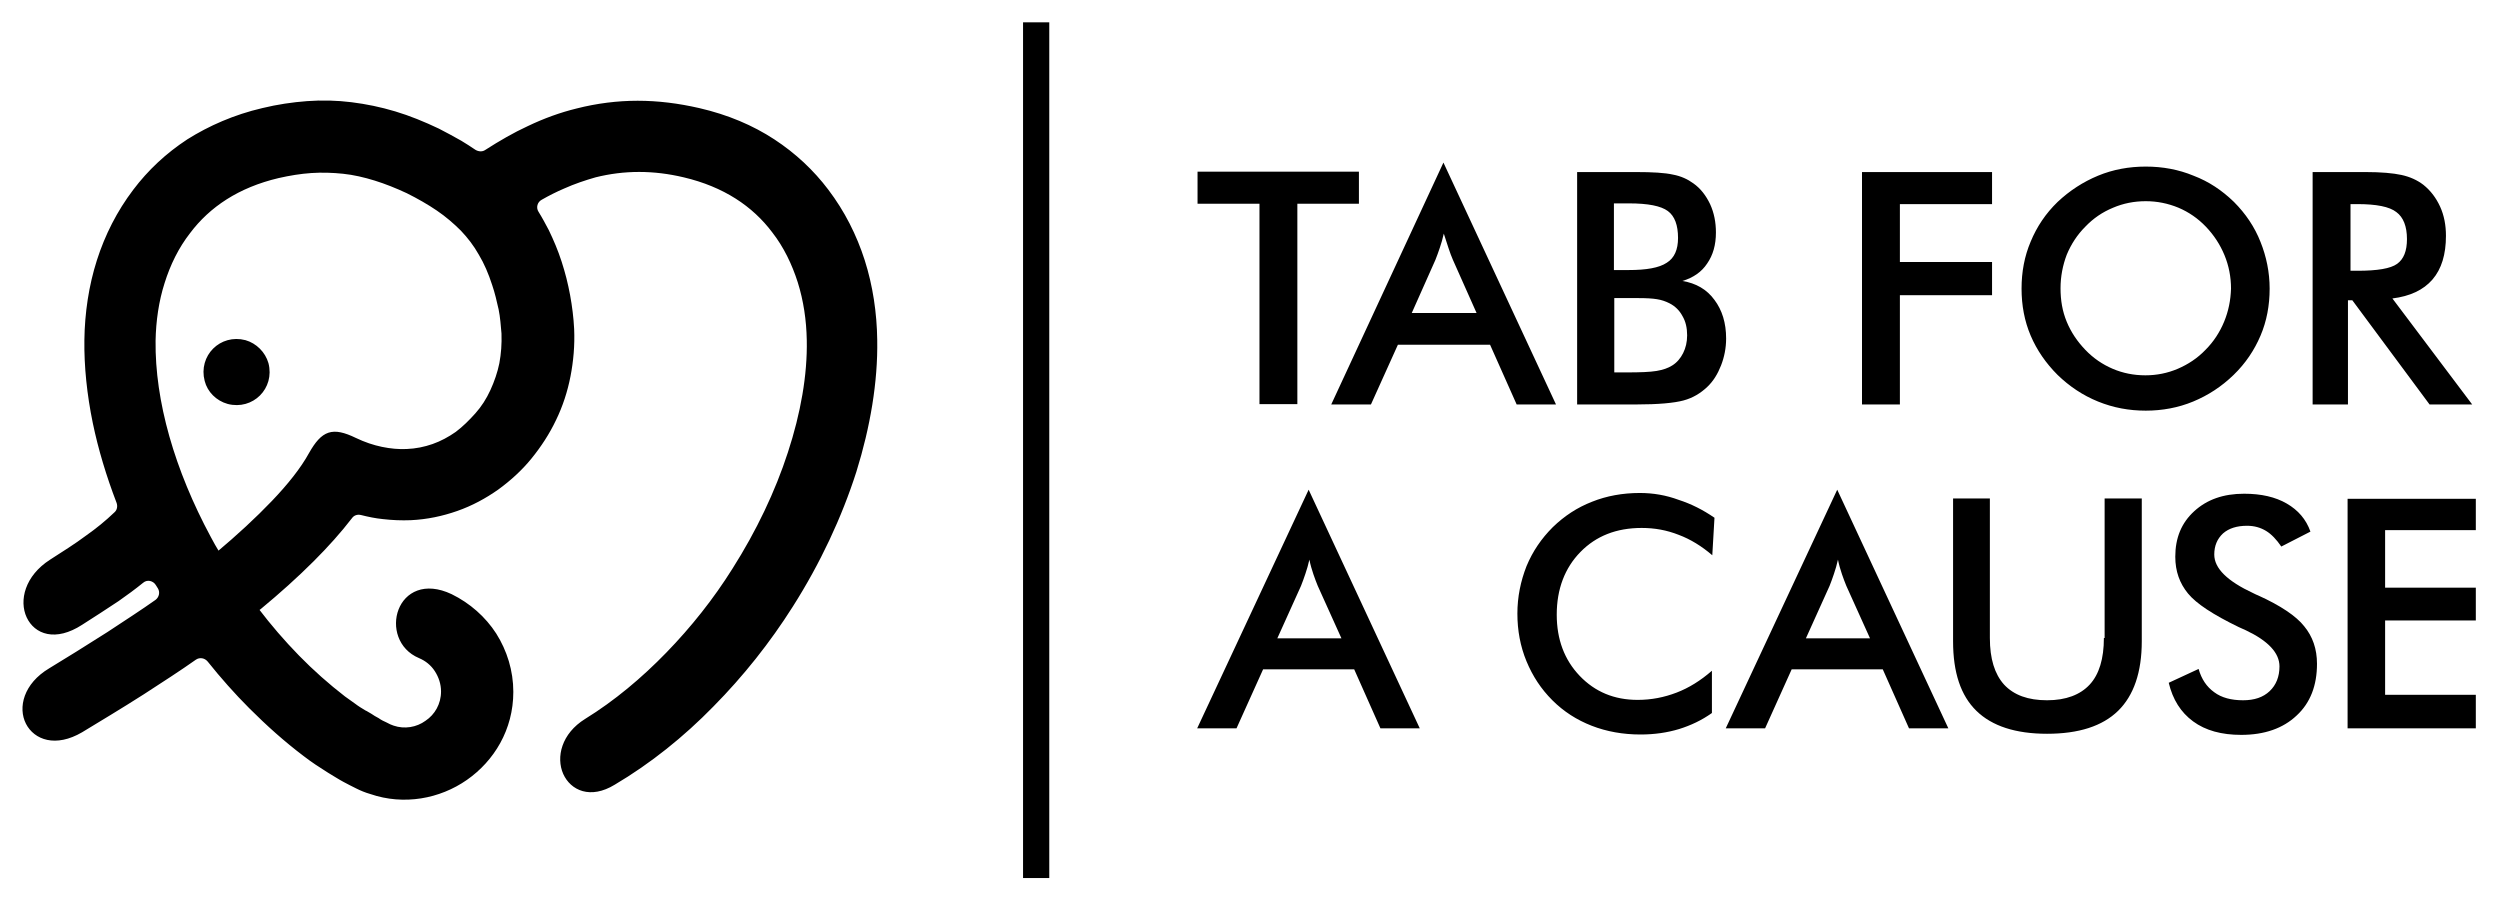
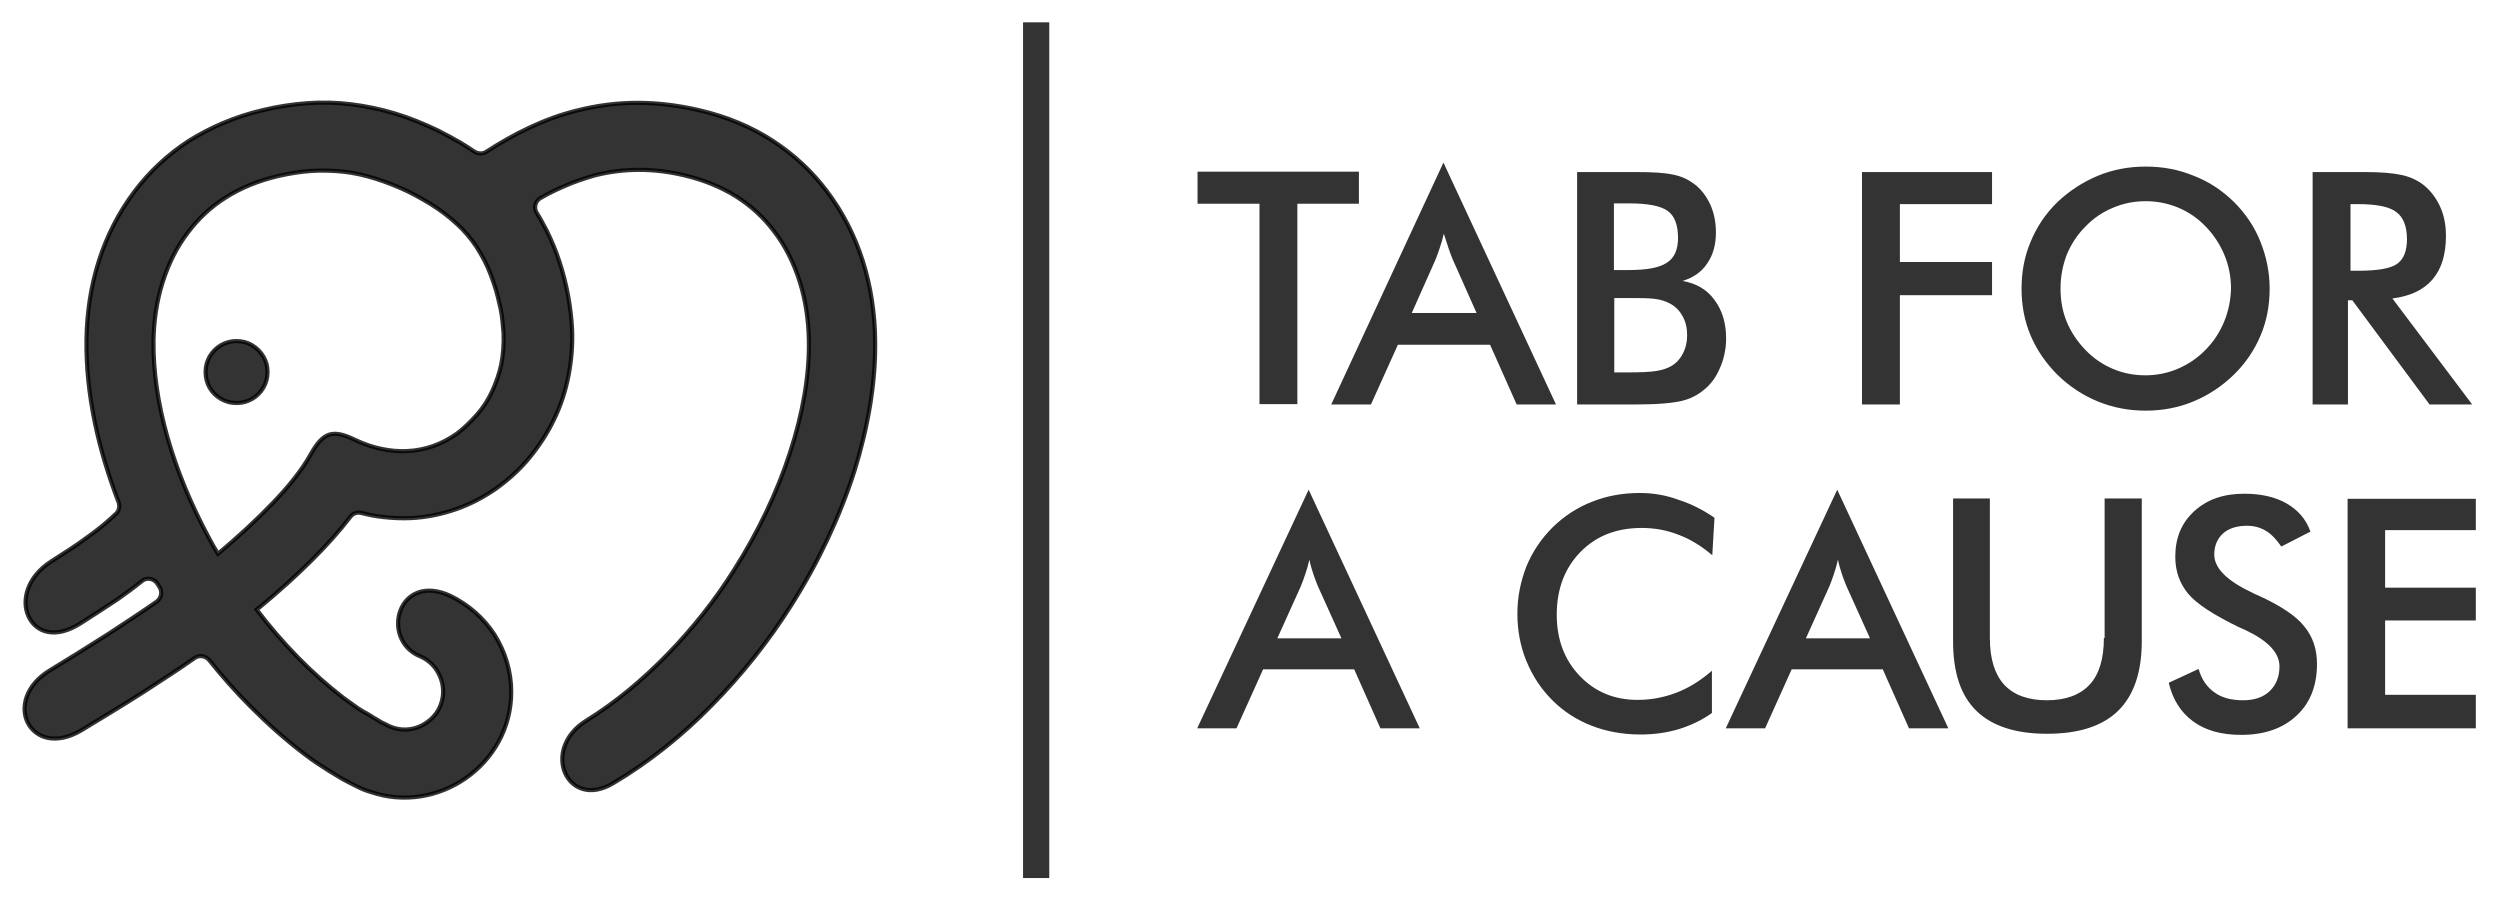
<svg xmlns="http://www.w3.org/2000/svg" version="1.1" id="Layer_1" x="0px" y="0px" width="600px" height="216px" viewBox="6 288 600 216" enable-background="new 6 288 600 216" xml:space="preserve">
-   <path id="Text2_1_" fill="#000" d="M510.933,441.113c0,4.983-1.137,8.742-3.41,11.19c-2.272,2.448-5.683,3.76-10.229,3.76  c-4.547,0-7.956-1.224-10.316-3.76c-2.273-2.535-3.41-6.207-3.41-11.19v-33.485h-8.83V441.9c0,7.519,1.836,13.026,5.596,16.698  c3.759,3.672,9.441,5.508,16.961,5.508c7.606,0,13.289-1.836,17.049-5.508c3.759-3.672,5.683-9.268,5.683-16.698v-34.272h-8.918  v33.485H510.933z M293.323,462.795h9.442l6.382-14.163h21.857l6.295,14.163h9.442l-26.666-57.266L293.323,462.795z M321.213,425.813  c0.35,1.049,0.699,1.923,1.049,2.798l5.683,12.589h-15.388l5.684-12.589c0.35-0.875,0.699-1.837,1.049-2.886  s0.699-2.186,0.962-3.409C320.513,423.627,320.863,424.764,321.213,425.813z M600.197,415.321v-7.605h-30.775v55.079h30.775v-8.043  h-21.77v-17.835h21.77v-7.869h-21.77v-13.813h21.77V415.321z M399.549,406.316c-4.109,0-7.956,0.699-11.453,2.099  c-3.585,1.398-6.645,3.409-9.442,6.12c-2.711,2.71-4.809,5.77-6.295,9.354c-1.399,3.585-2.186,7.344-2.186,11.366  c0,4.021,0.699,7.868,2.186,11.453c1.486,3.584,3.497,6.645,6.207,9.354c2.711,2.71,5.858,4.721,9.442,6.12  c3.585,1.398,7.52,2.098,11.716,2.098c3.322,0,6.382-0.437,9.268-1.311c2.798-0.875,5.42-2.099,7.868-3.848v-10.142  c-2.71,2.36-5.508,4.109-8.48,5.246s-6.032,1.748-9.354,1.748c-5.596,0-10.229-1.923-13.901-5.77  c-3.672-3.848-5.508-8.743-5.508-14.688c0-6.12,1.923-11.19,5.683-15.037c3.759-3.848,8.655-5.771,14.688-5.771  c3.147,0,6.033,0.524,8.918,1.661c2.798,1.049,5.508,2.71,8.044,4.896l0.524-9.005c-2.798-1.924-5.596-3.322-8.568-4.284  C405.844,406.841,402.783,406.316,399.549,406.316z M547.915,430.884c-0.263-0.087-0.612-0.262-1.137-0.524  c-6.207-2.885-9.354-5.945-9.354-9.268c0-2.098,0.699-3.76,2.098-5.07c1.399-1.225,3.322-1.836,5.771-1.836  c1.749,0,3.235,0.437,4.546,1.224c1.312,0.787,2.536,2.099,3.673,3.76l6.994-3.585c-1.05-2.973-2.973-5.158-5.684-6.732  c-2.71-1.573-6.119-2.36-10.229-2.36c-4.983,0-8.918,1.399-11.978,4.196c-3.061,2.798-4.547,6.383-4.547,10.929  c0,3.497,1.05,6.383,3.061,8.831c2.011,2.447,6.032,5.07,12.152,8.043c0.438,0.175,0.962,0.438,1.748,0.787  c5.334,2.535,8.044,5.42,8.044,8.655c0,2.448-0.787,4.459-2.36,5.945c-1.574,1.486-3.672,2.186-6.383,2.186  c-2.798,0-5.158-0.612-6.906-1.924c-1.836-1.312-3.061-3.147-3.76-5.595l-7.169,3.322c0.962,4.021,2.885,7.081,5.857,9.267  c2.973,2.187,6.819,3.235,11.541,3.235c5.595,0,10.054-1.574,13.289-4.634c3.322-3.06,4.896-7.257,4.896-12.415  c0-3.584-1.049-6.557-3.06-9.005C557.095,435.867,553.336,433.332,547.915,430.884z M420.182,462.795h9.442l6.382-14.163h21.857  l6.295,14.163h9.442l-26.666-57.266L420.182,462.795z M448.071,425.813c0.35,1.049,0.699,1.923,1.049,2.798l5.684,12.589h-15.388  l5.683-12.589c0.35-0.875,0.699-1.837,1.05-2.886c0.35-1.049,0.699-2.186,0.961-3.409  C447.372,423.627,447.722,424.764,448.071,425.813z" />
-   <path id="Text1_1_" fill="#000" d="M325.496,385.071h9.53l6.47-14.338h22.119l6.383,14.338h9.442l-27.016-58.052L325.496,385.071  z M353.648,347.564c0.35,1.049,0.699,2.011,1.049,2.798l5.684,12.765h-15.562l5.683-12.765c0.35-0.875,0.699-1.836,1.05-2.885  c0.35-1.049,0.699-2.186,0.961-3.41C352.949,345.379,353.299,346.516,353.648,347.564z M332.054,329.205H293.41v7.694h14.863v48.085  h9.092v-48.085h14.775v-7.694H332.054z M542.145,336.461c-2.885-2.797-6.032-4.896-9.704-6.295  c-3.585-1.486-7.432-2.186-11.453-2.186c-4.022,0-7.869,0.7-11.453,2.186c-3.585,1.486-6.82,3.585-9.705,6.295  c-2.885,2.798-4.983,5.945-6.47,9.53c-1.486,3.497-2.186,7.257-2.186,11.278c0,4.022,0.699,7.781,2.186,11.278  s3.672,6.645,6.47,9.442c2.798,2.71,6.032,4.896,9.705,6.382c3.672,1.486,7.431,2.186,11.453,2.186c3.934,0,7.78-0.699,11.365-2.186  s6.819-3.585,9.704-6.382c2.886-2.798,4.984-5.945,6.471-9.442s2.186-7.256,2.186-11.278c0-3.934-0.787-7.694-2.186-11.191  C547.128,342.494,544.942,339.259,542.145,336.461z M539.784,365.225c-1.05,2.536-2.536,4.809-4.459,6.732  c-1.924,2.011-4.196,3.497-6.645,4.546s-5.071,1.574-7.781,1.574c-2.798,0-5.421-0.524-7.868-1.574  c-2.448-1.049-4.634-2.536-6.558-4.546c-1.923-2.011-3.409-4.196-4.459-6.732c-1.049-2.536-1.486-5.158-1.486-8.043  c0-2.798,0.524-5.508,1.486-8.043c1.05-2.535,2.536-4.809,4.459-6.732c1.924-2.011,4.109-3.497,6.645-4.546  c2.448-1.049,5.071-1.574,7.869-1.574c2.71,0,5.333,0.525,7.868,1.574c2.448,1.049,4.634,2.536,6.557,4.546  c1.924,2.011,3.41,4.284,4.459,6.819c1.05,2.536,1.574,5.246,1.574,8.043C541.357,360.067,540.833,362.689,539.784,365.225z   M580.176,359.63c4.197-0.525,7.432-2.011,9.617-4.546c2.186-2.536,3.235-6.033,3.235-10.492c0-2.535-0.438-4.896-1.399-6.994  s-2.272-3.847-4.021-5.246c-1.486-1.137-3.234-1.923-5.246-2.361c-2.011-0.437-4.896-0.699-8.655-0.699h-12.677v55.779h8.48v-25.004  h1.049l18.535,25.004h10.229L580.176,359.63z M570.122,352.985v-16h1.661c4.546,0,7.693,0.612,9.354,1.923  c1.661,1.224,2.535,3.41,2.535,6.47c0,2.885-0.786,4.809-2.36,5.945c-1.573,1.136-4.721,1.661-9.529,1.661H570.122z M452.88,385.071  h9.093v-26.229h22.119v-7.956h-22.119v-13.901h22.119v-7.694H452.88V385.071z M409.777,355.433c2.623-0.787,4.634-2.186,5.945-4.197  c1.399-2.011,2.099-4.458,2.099-7.431c0-2.448-0.438-4.721-1.399-6.819c-0.961-2.011-2.272-3.76-4.021-4.983  c-1.312-0.962-2.973-1.749-4.896-2.099c-1.924-0.437-4.896-0.612-8.918-0.612h-14.076v55.779h14.163  c5.334,0,9.093-0.35,11.366-0.961c2.273-0.612,4.109-1.749,5.683-3.235c1.486-1.399,2.535-3.147,3.322-5.158  c0.787-2.011,1.225-4.197,1.225-6.47c0-3.76-0.962-6.82-2.798-9.268C415.636,357.444,413.013,355.958,409.777,355.433z   M393.429,336.811h3.497c4.634,0,7.693,0.612,9.354,1.836c1.661,1.224,2.448,3.41,2.448,6.47c0,2.797-0.874,4.809-2.71,5.945  c-1.836,1.224-4.896,1.749-9.181,1.749h-3.497v-15.999H393.429z M409.952,372.744c-0.611,1.224-1.486,2.273-2.622,2.972  c-0.962,0.612-2.187,1.049-3.76,1.312c-1.574,0.262-3.935,0.35-7.169,0.35h-2.973v-17.835h5.857c1.836,0,3.322,0.088,4.372,0.263  c1.136,0.175,2.098,0.524,2.972,0.961c1.399,0.7,2.448,1.749,3.147,3.06c0.787,1.312,1.137,2.885,1.137,4.634  C410.914,370.121,410.564,371.52,409.952,372.744z" />
-   <rect id="Line_1_" x="251.532" y="293.359" fill="#000" width="6.294" height="205.37" />
-   <path id="Symbol_1_" fill="#000" stroke="#000" stroke-miterlimit="10" d="M216.036,369.597  c-0.087-6.47-1.049-12.939-2.973-18.972s-4.809-11.715-8.655-16.786c-3.498-4.634-7.781-8.656-12.852-11.978  s-11.016-5.857-17.835-7.431c-4.983-1.137-9.792-1.749-14.688-1.749c-4.809,0-9.705,0.612-14.513,1.836  c-3.935,0.962-7.781,2.36-11.628,4.196c-3.41,1.574-6.732,3.498-10.142,5.683c-0.874,0.612-2.011,0.524-2.885,0  c-1.137-0.787-2.273-1.486-3.41-2.186c-1.661-0.962-3.498-1.924-5.333-2.885c-3.497-1.661-6.907-3.06-10.404-4.109  c-3.497-1.049-6.907-1.749-10.404-2.186c-3.497-0.437-6.994-0.524-10.579-0.262c-3.497,0.262-7.082,0.787-10.667,1.661  c-6.732,1.574-12.677,4.196-17.835,7.431c-5.071,3.322-9.355,7.344-12.852,11.978c-3.847,5.071-6.732,10.753-8.656,16.786  s-2.885,12.502-2.973,18.972c-0.087,6.295,0.612,13.027,2.011,19.846c1.312,6.295,3.235,12.677,5.683,19.059  c0.35,0.962,0.175,2.099-0.612,2.798c-2.186,2.099-4.459,3.935-6.819,5.596c-2.798,2.099-5.771,3.935-8.743,5.857  c-5.857,3.76-7.169,9.442-5.42,13.202c1.749,3.759,6.382,5.595,12.59,1.573c2.885-1.836,5.857-3.759,8.743-5.683  c2.011-1.398,4.021-2.885,5.858-4.371c1.224-1.05,3.06-0.612,3.847,0.786l0,0c0.175,0.263,0.262,0.438,0.437,0.7  c0.7,1.136,0.35,2.622-0.699,3.409c-3.322,2.36-7.519,5.071-11.628,7.781c-5.071,3.235-10.142,6.382-13.901,8.655  c-6.033,3.585-7.256,9.093-5.42,12.678c1.836,3.584,6.645,5.42,12.765,1.836c4.021-2.448,9.442-5.684,14.775-9.093  c4.458-2.886,8.917-5.771,12.502-8.306c1.137-0.787,2.623-0.524,3.498,0.524c3.147,3.935,6.47,7.693,9.967,11.19  c4.109,4.109,8.393,7.956,13.027,11.453c0.961,0.7,1.836,1.399,2.797,2.012c0.962,0.611,1.924,1.224,2.973,1.923  c0.7,0.438,1.399,0.874,2.011,1.224c0.612,0.351,1.137,0.7,1.661,0.962c0.962,0.524,2.011,1.05,3.06,1.574  c1.049,0.524,2.099,0.962,3.322,1.312c7.869,2.71,16.349,1.137,22.731-3.322s10.929-11.803,10.929-20.721  c0-4.983-1.486-9.705-4.021-13.727c-2.536-3.935-6.208-7.169-10.492-9.268c-6.295-2.973-10.579-0.437-12.065,3.41  s-0.175,9.005,4.634,11.016c1.661,0.699,3.06,1.836,4.021,3.322c0.962,1.486,1.574,3.235,1.574,5.158  c0,3.147-1.574,5.858-3.934,7.432c-2.273,1.661-5.333,2.186-8.131,1.224c-0.525-0.175-1.137-0.437-1.749-0.786  c-0.612-0.263-1.312-0.612-1.924-1.05c-0.699-0.35-1.224-0.699-1.749-1.049c-0.524-0.263-0.961-0.612-1.399-0.787  c-0.874-0.524-1.749-1.049-2.535-1.661c-0.787-0.611-1.661-1.137-2.448-1.748c-3.847-2.973-7.606-6.295-11.103-9.88  c-3.498-3.584-6.732-7.344-9.792-11.365l0.35-0.263l0.35-0.262c4.546-3.76,8.83-7.606,12.677-11.453  c3.41-3.41,6.47-6.82,9.092-10.229c0.612-0.874,1.661-1.224,2.71-0.962c1.749,0.438,3.41,0.787,5.158,0.962  c2.273,0.262,4.459,0.35,6.645,0.262c3.847-0.175,7.519-0.961,11.016-2.186c3.497-1.224,6.732-2.973,9.705-5.07  c2.885-2.099,5.595-4.547,7.869-7.345c2.273-2.797,4.284-5.857,5.857-9.18c1.574-3.235,2.71-6.732,3.41-10.316  c0.699-3.584,1.049-7.432,0.874-11.278c-0.087-1.399-0.175-2.71-0.35-4.021c-0.175-1.312-0.35-2.71-0.612-4.022  c-0.263-1.312-0.525-2.71-0.875-4.021c-0.35-1.312-0.699-2.623-1.137-3.935c-0.874-2.71-1.923-5.158-3.06-7.519  c-0.787-1.486-1.574-2.972-2.448-4.371c-0.787-1.224-0.35-2.885,0.961-3.584c1.836-1.049,3.585-1.924,5.421-2.71  c2.535-1.137,5.158-2.011,7.606-2.71c3.498-0.874,6.995-1.311,10.579-1.311s7.169,0.437,10.841,1.311  c4.809,1.137,9.005,2.885,12.589,5.158c3.585,2.273,6.557,5.071,8.918,8.218c2.798,3.585,4.809,7.781,6.208,12.153  c1.398,4.459,2.098,9.18,2.186,13.989l0,0l0,0c0.175,8.48-1.486,17.748-4.546,27.103c-3.06,9.442-7.606,18.972-13.376,28.064  c-4.546,7.257-9.967,14.076-15.912,20.196c-5.945,6.12-12.502,11.628-19.584,15.999c-5.508,3.41-6.732,8.831-5.071,12.59  c1.661,3.672,6.033,5.771,11.628,2.36c8.568-5.07,16.524-11.453,23.606-18.709c7.169-7.257,13.551-15.3,18.972-23.868  c6.557-10.316,11.716-21.333,15.213-32.262C214.375,390.404,216.211,379.563,216.036,369.597L216.036,369.597L216.036,369.597z   M124.148,381.836c-0.961,2.098-2.186,4.022-3.672,5.683s-3.06,3.235-4.809,4.546c-1.749,1.224-3.672,2.273-5.683,2.973  c-2.011,0.7-4.109,1.137-6.382,1.225c-1.924,0.087-3.935-0.088-6.033-0.525s-4.197-1.137-6.382-2.186  c-2.71-1.311-4.634-1.749-6.208-1.224c-1.574,0.524-2.885,2.011-4.371,4.634c-2.011,3.672-5.159,7.606-9.005,11.628  s-8.393,8.218-13.289,12.327c-0.35-0.612-0.787-1.312-1.137-1.923c-0.35-0.612-0.699-1.312-1.049-1.924  c-4.284-7.956-7.693-16.175-9.967-24.218c-2.273-8.043-3.41-15.825-3.322-23.081l0,0l0,0c0.087-4.809,0.787-9.617,2.186-13.989  c1.399-4.458,3.41-8.568,6.207-12.152c2.361-3.147,5.333-5.945,8.918-8.218c3.584-2.273,7.781-4.022,12.59-5.158  c2.71-0.612,5.333-1.049,7.956-1.224c2.623-0.175,5.158-0.087,7.693,0.175c2.536,0.262,5.158,0.875,7.694,1.661  s5.158,1.836,7.781,3.06c2.623,1.312,5.071,2.71,7.256,4.196c2.186,1.486,4.109,3.147,5.858,4.896  c1.661,1.749,3.147,3.672,4.372,5.858c1.311,2.186,2.36,4.634,3.235,7.344c0.35,0.962,0.612,2.011,0.874,2.973  c0.262,0.962,0.437,2.011,0.7,2.973c0.175,0.962,0.35,1.923,0.437,2.973c0.087,0.962,0.175,1.923,0.262,2.885  c0.087,2.535-0.087,4.896-0.524,7.256C125.897,377.465,125.11,379.738,124.148,381.836z M64.785,370.121  c-5.683-1.486-10.667,3.497-9.18,9.18c0.612,2.448,2.623,4.458,5.158,5.158c5.683,1.486,10.667-3.497,9.18-9.18  C69.244,372.832,67.232,370.82,64.785,370.121z" />
+   <path id="Text2_1_" fill="#000000cc" d="M510.933,441.113c0,4.983-1.137,8.742-3.41,11.19c-2.272,2.448-5.683,3.76-10.229,3.76  c-4.547,0-7.956-1.224-10.316-3.76c-2.273-2.535-3.41-6.207-3.41-11.19v-33.485h-8.83V441.9c0,7.519,1.836,13.026,5.596,16.698  c3.759,3.672,9.441,5.508,16.961,5.508c7.606,0,13.289-1.836,17.049-5.508c3.759-3.672,5.683-9.268,5.683-16.698v-34.272h-8.918  v33.485H510.933z M293.323,462.795h9.442l6.382-14.163h21.857l6.295,14.163h9.442l-26.666-57.266L293.323,462.795z M321.213,425.813  c0.35,1.049,0.699,1.923,1.049,2.798l5.683,12.589h-15.388l5.684-12.589c0.35-0.875,0.699-1.837,1.049-2.886  s0.699-2.186,0.962-3.409C320.513,423.627,320.863,424.764,321.213,425.813z M600.197,415.321v-7.605h-30.775v55.079h30.775v-8.043  h-21.77v-17.835h21.77v-7.869h-21.77v-13.813h21.77V415.321z M399.549,406.316c-4.109,0-7.956,0.699-11.453,2.099  c-3.585,1.398-6.645,3.409-9.442,6.12c-2.711,2.71-4.809,5.77-6.295,9.354c-1.399,3.585-2.186,7.344-2.186,11.366  c0,4.021,0.699,7.868,2.186,11.453c1.486,3.584,3.497,6.645,6.207,9.354c2.711,2.71,5.858,4.721,9.442,6.12  c3.585,1.398,7.52,2.098,11.716,2.098c3.322,0,6.382-0.437,9.268-1.311c2.798-0.875,5.42-2.099,7.868-3.848v-10.142  c-2.71,2.36-5.508,4.109-8.48,5.246s-6.032,1.748-9.354,1.748c-5.596,0-10.229-1.923-13.901-5.77  c-3.672-3.848-5.508-8.743-5.508-14.688c0-6.12,1.923-11.19,5.683-15.037c3.759-3.848,8.655-5.771,14.688-5.771  c3.147,0,6.033,0.524,8.918,1.661c2.798,1.049,5.508,2.71,8.044,4.896l0.524-9.005c-2.798-1.924-5.596-3.322-8.568-4.284  C405.844,406.841,402.783,406.316,399.549,406.316z M547.915,430.884c-0.263-0.087-0.612-0.262-1.137-0.524  c-6.207-2.885-9.354-5.945-9.354-9.268c0-2.098,0.699-3.76,2.098-5.07c1.399-1.225,3.322-1.836,5.771-1.836  c1.749,0,3.235,0.437,4.546,1.224c1.312,0.787,2.536,2.099,3.673,3.76l6.994-3.585c-1.05-2.973-2.973-5.158-5.684-6.732  c-2.71-1.573-6.119-2.36-10.229-2.36c-4.983,0-8.918,1.399-11.978,4.196c-3.061,2.798-4.547,6.383-4.547,10.929  c0,3.497,1.05,6.383,3.061,8.831c2.011,2.447,6.032,5.07,12.152,8.043c0.438,0.175,0.962,0.438,1.748,0.787  c5.334,2.535,8.044,5.42,8.044,8.655c0,2.448-0.787,4.459-2.36,5.945c-1.574,1.486-3.672,2.186-6.383,2.186  c-2.798,0-5.158-0.612-6.906-1.924c-1.836-1.312-3.061-3.147-3.76-5.595l-7.169,3.322c0.962,4.021,2.885,7.081,5.857,9.267  c2.973,2.187,6.819,3.235,11.541,3.235c5.595,0,10.054-1.574,13.289-4.634c3.322-3.06,4.896-7.257,4.896-12.415  c0-3.584-1.049-6.557-3.06-9.005C557.095,435.867,553.336,433.332,547.915,430.884z M420.182,462.795h9.442l6.382-14.163h21.857  l6.295,14.163h9.442l-26.666-57.266L420.182,462.795z M448.071,425.813c0.35,1.049,0.699,1.923,1.049,2.798l5.684,12.589h-15.388  l5.683-12.589c0.35-0.875,0.699-1.837,1.05-2.886c0.35-1.049,0.699-2.186,0.961-3.409  C447.372,423.627,447.722,424.764,448.071,425.813z" />
+   <path id="Text1_1_" fill="#000000cc" d="M325.496,385.071h9.53l6.47-14.338h22.119l6.383,14.338h9.442l-27.016-58.052L325.496,385.071  z M353.648,347.564c0.35,1.049,0.699,2.011,1.049,2.798l5.684,12.765h-15.562l5.683-12.765c0.35-0.875,0.699-1.836,1.05-2.885  c0.35-1.049,0.699-2.186,0.961-3.41C352.949,345.379,353.299,346.516,353.648,347.564z M332.054,329.205H293.41v7.694h14.863v48.085  h9.092v-48.085h14.775v-7.694H332.054z M542.145,336.461c-2.885-2.797-6.032-4.896-9.704-6.295  c-3.585-1.486-7.432-2.186-11.453-2.186c-4.022,0-7.869,0.7-11.453,2.186c-3.585,1.486-6.82,3.585-9.705,6.295  c-2.885,2.798-4.983,5.945-6.47,9.53c-1.486,3.497-2.186,7.257-2.186,11.278c0,4.022,0.699,7.781,2.186,11.278  s3.672,6.645,6.47,9.442c2.798,2.71,6.032,4.896,9.705,6.382c3.672,1.486,7.431,2.186,11.453,2.186c3.934,0,7.78-0.699,11.365-2.186  s6.819-3.585,9.704-6.382c2.886-2.798,4.984-5.945,6.471-9.442s2.186-7.256,2.186-11.278c0-3.934-0.787-7.694-2.186-11.191  C547.128,342.494,544.942,339.259,542.145,336.461z M539.784,365.225c-1.05,2.536-2.536,4.809-4.459,6.732  c-1.924,2.011-4.196,3.497-6.645,4.546s-5.071,1.574-7.781,1.574c-2.798,0-5.421-0.524-7.868-1.574  c-2.448-1.049-4.634-2.536-6.558-4.546c-1.923-2.011-3.409-4.196-4.459-6.732c-1.049-2.536-1.486-5.158-1.486-8.043  c0-2.798,0.524-5.508,1.486-8.043c1.05-2.535,2.536-4.809,4.459-6.732c1.924-2.011,4.109-3.497,6.645-4.546  c2.448-1.049,5.071-1.574,7.869-1.574c2.71,0,5.333,0.525,7.868,1.574c2.448,1.049,4.634,2.536,6.557,4.546  c1.924,2.011,3.41,4.284,4.459,6.819c1.05,2.536,1.574,5.246,1.574,8.043C541.357,360.067,540.833,362.689,539.784,365.225z   M580.176,359.63c4.197-0.525,7.432-2.011,9.617-4.546c2.186-2.536,3.235-6.033,3.235-10.492c0-2.535-0.438-4.896-1.399-6.994  s-2.272-3.847-4.021-5.246c-1.486-1.137-3.234-1.923-5.246-2.361c-2.011-0.437-4.896-0.699-8.655-0.699h-12.677v55.779h8.48v-25.004  h1.049l18.535,25.004h10.229L580.176,359.63z M570.122,352.985v-16h1.661c4.546,0,7.693,0.612,9.354,1.923  c1.661,1.224,2.535,3.41,2.535,6.47c0,2.885-0.786,4.809-2.36,5.945c-1.573,1.136-4.721,1.661-9.529,1.661H570.122z M452.88,385.071  h9.093v-26.229h22.119v-7.956h-22.119v-13.901h22.119v-7.694H452.88V385.071z M409.777,355.433c2.623-0.787,4.634-2.186,5.945-4.197  c1.399-2.011,2.099-4.458,2.099-7.431c0-2.448-0.438-4.721-1.399-6.819c-0.961-2.011-2.272-3.76-4.021-4.983  c-1.312-0.962-2.973-1.749-4.896-2.099c-1.924-0.437-4.896-0.612-8.918-0.612h-14.076v55.779h14.163  c5.334,0,9.093-0.35,11.366-0.961c2.273-0.612,4.109-1.749,5.683-3.235c1.486-1.399,2.535-3.147,3.322-5.158  c0.787-2.011,1.225-4.197,1.225-6.47c0-3.76-0.962-6.82-2.798-9.268C415.636,357.444,413.013,355.958,409.777,355.433z   M393.429,336.811h3.497c4.634,0,7.693,0.612,9.354,1.836c1.661,1.224,2.448,3.41,2.448,6.47c0,2.797-0.874,4.809-2.71,5.945  c-1.836,1.224-4.896,1.749-9.181,1.749h-3.497v-15.999H393.429z M409.952,372.744c-0.611,1.224-1.486,2.273-2.622,2.972  c-0.962,0.612-2.187,1.049-3.76,1.312c-1.574,0.262-3.935,0.35-7.169,0.35h-2.973v-17.835h5.857c1.836,0,3.322,0.088,4.372,0.263  c1.136,0.175,2.098,0.524,2.972,0.961c1.399,0.7,2.448,1.749,3.147,3.06c0.787,1.312,1.137,2.885,1.137,4.634  C410.914,370.121,410.564,371.52,409.952,372.744z" />
+   <rect id="Line_1_" x="251.532" y="293.359" fill="#000000cc" width="6.294" height="205.37" />
+   <path id="Symbol_1_" fill="#000000cc" stroke="#000000cc" stroke-miterlimit="10" d="M216.036,369.597  c-0.087-6.47-1.049-12.939-2.973-18.972s-4.809-11.715-8.655-16.786c-3.498-4.634-7.781-8.656-12.852-11.978  s-11.016-5.857-17.835-7.431c-4.983-1.137-9.792-1.749-14.688-1.749c-4.809,0-9.705,0.612-14.513,1.836  c-3.935,0.962-7.781,2.36-11.628,4.196c-3.41,1.574-6.732,3.498-10.142,5.683c-0.874,0.612-2.011,0.524-2.885,0  c-1.137-0.787-2.273-1.486-3.41-2.186c-1.661-0.962-3.498-1.924-5.333-2.885c-3.497-1.661-6.907-3.06-10.404-4.109  c-3.497-1.049-6.907-1.749-10.404-2.186c-3.497-0.437-6.994-0.524-10.579-0.262c-3.497,0.262-7.082,0.787-10.667,1.661  c-6.732,1.574-12.677,4.196-17.835,7.431c-5.071,3.322-9.355,7.344-12.852,11.978c-3.847,5.071-6.732,10.753-8.656,16.786  s-2.885,12.502-2.973,18.972c-0.087,6.295,0.612,13.027,2.011,19.846c1.312,6.295,3.235,12.677,5.683,19.059  c0.35,0.962,0.175,2.099-0.612,2.798c-2.186,2.099-4.459,3.935-6.819,5.596c-2.798,2.099-5.771,3.935-8.743,5.857  c-5.857,3.76-7.169,9.442-5.42,13.202c1.749,3.759,6.382,5.595,12.59,1.573c2.885-1.836,5.857-3.759,8.743-5.683  c2.011-1.398,4.021-2.885,5.858-4.371c1.224-1.05,3.06-0.612,3.847,0.786l0,0c0.175,0.263,0.262,0.438,0.437,0.7  c0.7,1.136,0.35,2.622-0.699,3.409c-3.322,2.36-7.519,5.071-11.628,7.781c-5.071,3.235-10.142,6.382-13.901,8.655  c-6.033,3.585-7.256,9.093-5.42,12.678c1.836,3.584,6.645,5.42,12.765,1.836c4.021-2.448,9.442-5.684,14.775-9.093  c4.458-2.886,8.917-5.771,12.502-8.306c1.137-0.787,2.623-0.524,3.498,0.524c3.147,3.935,6.47,7.693,9.967,11.19  c4.109,4.109,8.393,7.956,13.027,11.453c0.961,0.7,1.836,1.399,2.797,2.012c0.962,0.611,1.924,1.224,2.973,1.923  c0.7,0.438,1.399,0.874,2.011,1.224c0.612,0.351,1.137,0.7,1.661,0.962c0.962,0.524,2.011,1.05,3.06,1.574  c1.049,0.524,2.099,0.962,3.322,1.312c7.869,2.71,16.349,1.137,22.731-3.322s10.929-11.803,10.929-20.721  c0-4.983-1.486-9.705-4.021-13.727c-2.536-3.935-6.208-7.169-10.492-9.268c-6.295-2.973-10.579-0.437-12.065,3.41  s-0.175,9.005,4.634,11.016c1.661,0.699,3.06,1.836,4.021,3.322c0.962,1.486,1.574,3.235,1.574,5.158  c0,3.147-1.574,5.858-3.934,7.432c-2.273,1.661-5.333,2.186-8.131,1.224c-0.525-0.175-1.137-0.437-1.749-0.786  c-0.612-0.263-1.312-0.612-1.924-1.05c-0.699-0.35-1.224-0.699-1.749-1.049c-0.524-0.263-0.961-0.612-1.399-0.787  c-0.874-0.524-1.749-1.049-2.535-1.661c-0.787-0.611-1.661-1.137-2.448-1.748c-3.847-2.973-7.606-6.295-11.103-9.88  c-3.498-3.584-6.732-7.344-9.792-11.365l0.35-0.263l0.35-0.262c4.546-3.76,8.83-7.606,12.677-11.453  c3.41-3.41,6.47-6.82,9.092-10.229c0.612-0.874,1.661-1.224,2.71-0.962c1.749,0.438,3.41,0.787,5.158,0.962  c2.273,0.262,4.459,0.35,6.645,0.262c3.847-0.175,7.519-0.961,11.016-2.186c3.497-1.224,6.732-2.973,9.705-5.07  c2.885-2.099,5.595-4.547,7.869-7.345c2.273-2.797,4.284-5.857,5.857-9.18c1.574-3.235,2.71-6.732,3.41-10.316  c0.699-3.584,1.049-7.432,0.874-11.278c-0.087-1.399-0.175-2.71-0.35-4.021c-0.175-1.312-0.35-2.71-0.612-4.022  c-0.263-1.312-0.525-2.71-0.875-4.021c-0.35-1.312-0.699-2.623-1.137-3.935c-0.874-2.71-1.923-5.158-3.06-7.519  c-0.787-1.486-1.574-2.972-2.448-4.371c-0.787-1.224-0.35-2.885,0.961-3.584c1.836-1.049,3.585-1.924,5.421-2.71  c2.535-1.137,5.158-2.011,7.606-2.71c3.498-0.874,6.995-1.311,10.579-1.311s7.169,0.437,10.841,1.311  c4.809,1.137,9.005,2.885,12.589,5.158c3.585,2.273,6.557,5.071,8.918,8.218c2.798,3.585,4.809,7.781,6.208,12.153  c1.398,4.459,2.098,9.18,2.186,13.989l0,0l0,0c0.175,8.48-1.486,17.748-4.546,27.103c-3.06,9.442-7.606,18.972-13.376,28.064  c-4.546,7.257-9.967,14.076-15.912,20.196c-5.945,6.12-12.502,11.628-19.584,15.999c-5.508,3.41-6.732,8.831-5.071,12.59  c1.661,3.672,6.033,5.771,11.628,2.36c8.568-5.07,16.524-11.453,23.606-18.709c7.169-7.257,13.551-15.3,18.972-23.868  c6.557-10.316,11.716-21.333,15.213-32.262C214.375,390.404,216.211,379.563,216.036,369.597L216.036,369.597L216.036,369.597z   M124.148,381.836c-0.961,2.098-2.186,4.022-3.672,5.683s-3.06,3.235-4.809,4.546c-1.749,1.224-3.672,2.273-5.683,2.973  c-2.011,0.7-4.109,1.137-6.382,1.225c-1.924,0.087-3.935-0.088-6.033-0.525s-4.197-1.137-6.382-2.186  c-2.71-1.311-4.634-1.749-6.208-1.224c-1.574,0.524-2.885,2.011-4.371,4.634c-2.011,3.672-5.159,7.606-9.005,11.628  s-8.393,8.218-13.289,12.327c-0.35-0.612-0.787-1.312-1.137-1.923c-0.35-0.612-0.699-1.312-1.049-1.924  c-4.284-7.956-7.693-16.175-9.967-24.218c-2.273-8.043-3.41-15.825-3.322-23.081l0,0l0,0c0.087-4.809,0.787-9.617,2.186-13.989  c1.399-4.458,3.41-8.568,6.207-12.152c2.361-3.147,5.333-5.945,8.918-8.218c3.584-2.273,7.781-4.022,12.59-5.158  c2.71-0.612,5.333-1.049,7.956-1.224c2.623-0.175,5.158-0.087,7.693,0.175c2.536,0.262,5.158,0.875,7.694,1.661  s5.158,1.836,7.781,3.06c2.623,1.312,5.071,2.71,7.256,4.196c2.186,1.486,4.109,3.147,5.858,4.896  c1.661,1.749,3.147,3.672,4.372,5.858c1.311,2.186,2.36,4.634,3.235,7.344c0.35,0.962,0.612,2.011,0.874,2.973  c0.262,0.962,0.437,2.011,0.7,2.973c0.175,0.962,0.35,1.923,0.437,2.973c0.087,0.962,0.175,1.923,0.262,2.885  c0.087,2.535-0.087,4.896-0.524,7.256C125.897,377.465,125.11,379.738,124.148,381.836z M64.785,370.121  c-5.683-1.486-10.667,3.497-9.18,9.18c0.612,2.448,2.623,4.458,5.158,5.158c5.683,1.486,10.667-3.497,9.18-9.18  C69.244,372.832,67.232,370.82,64.785,370.121z" />
</svg>
